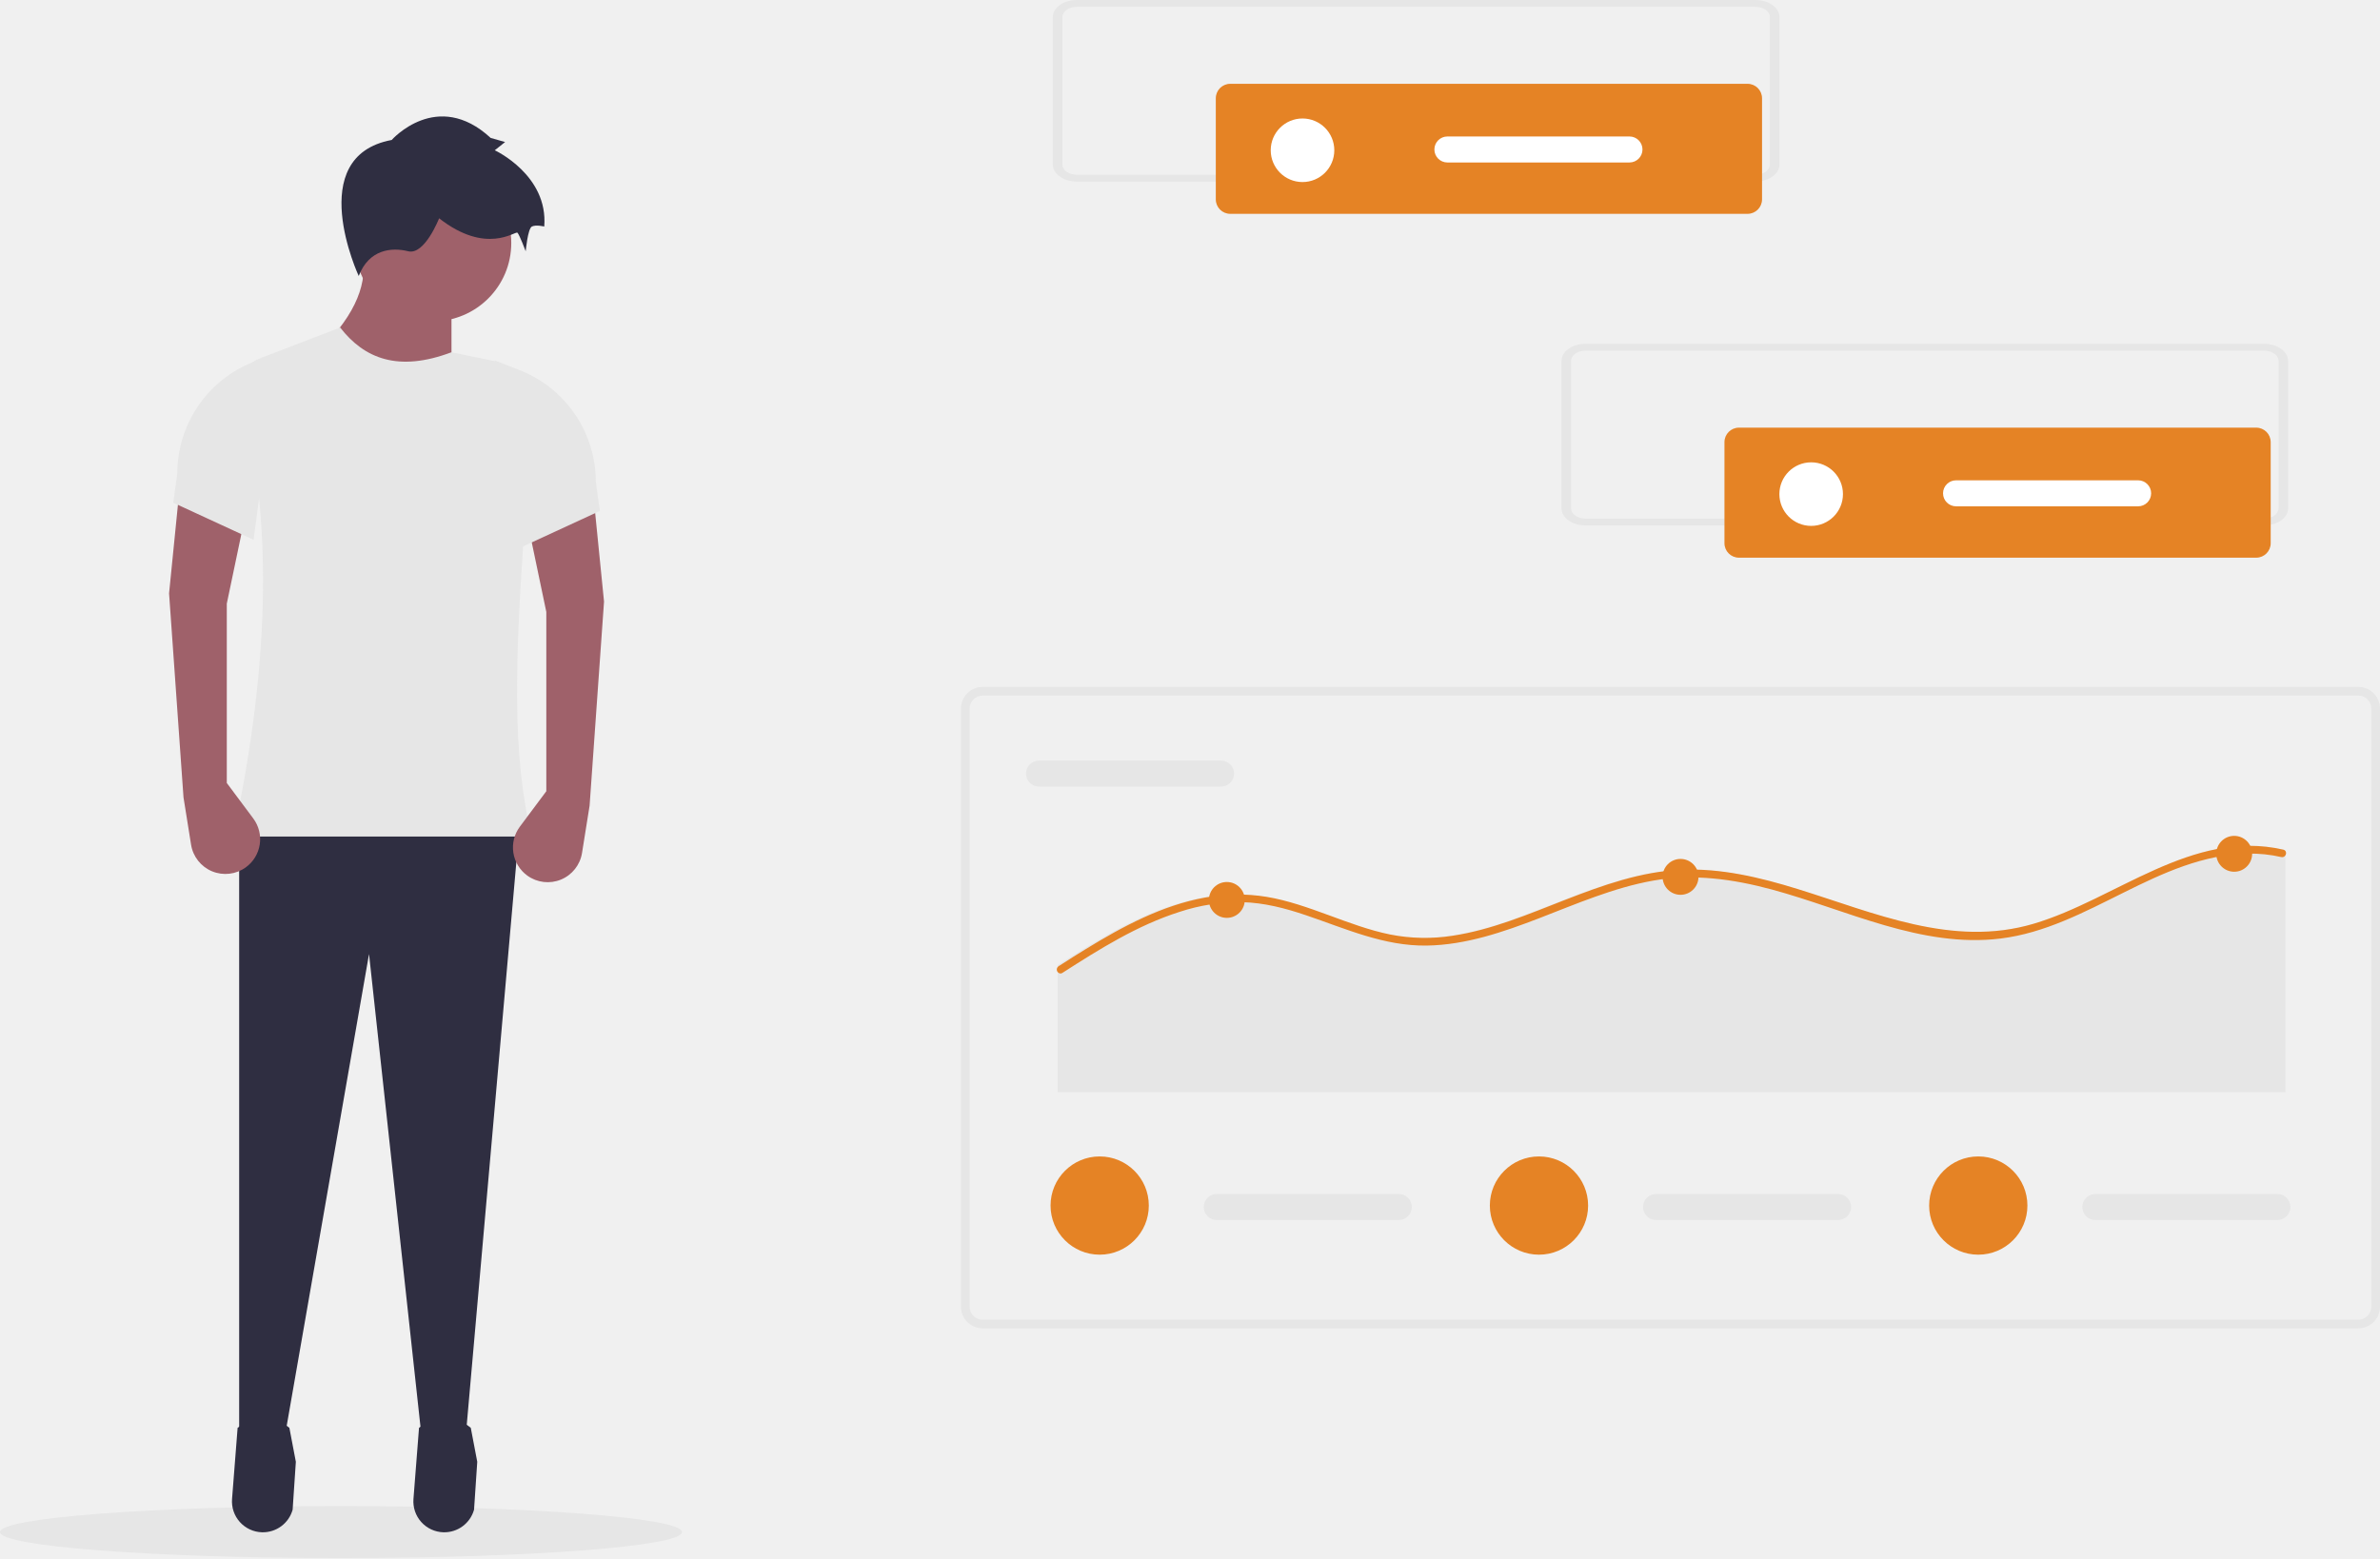
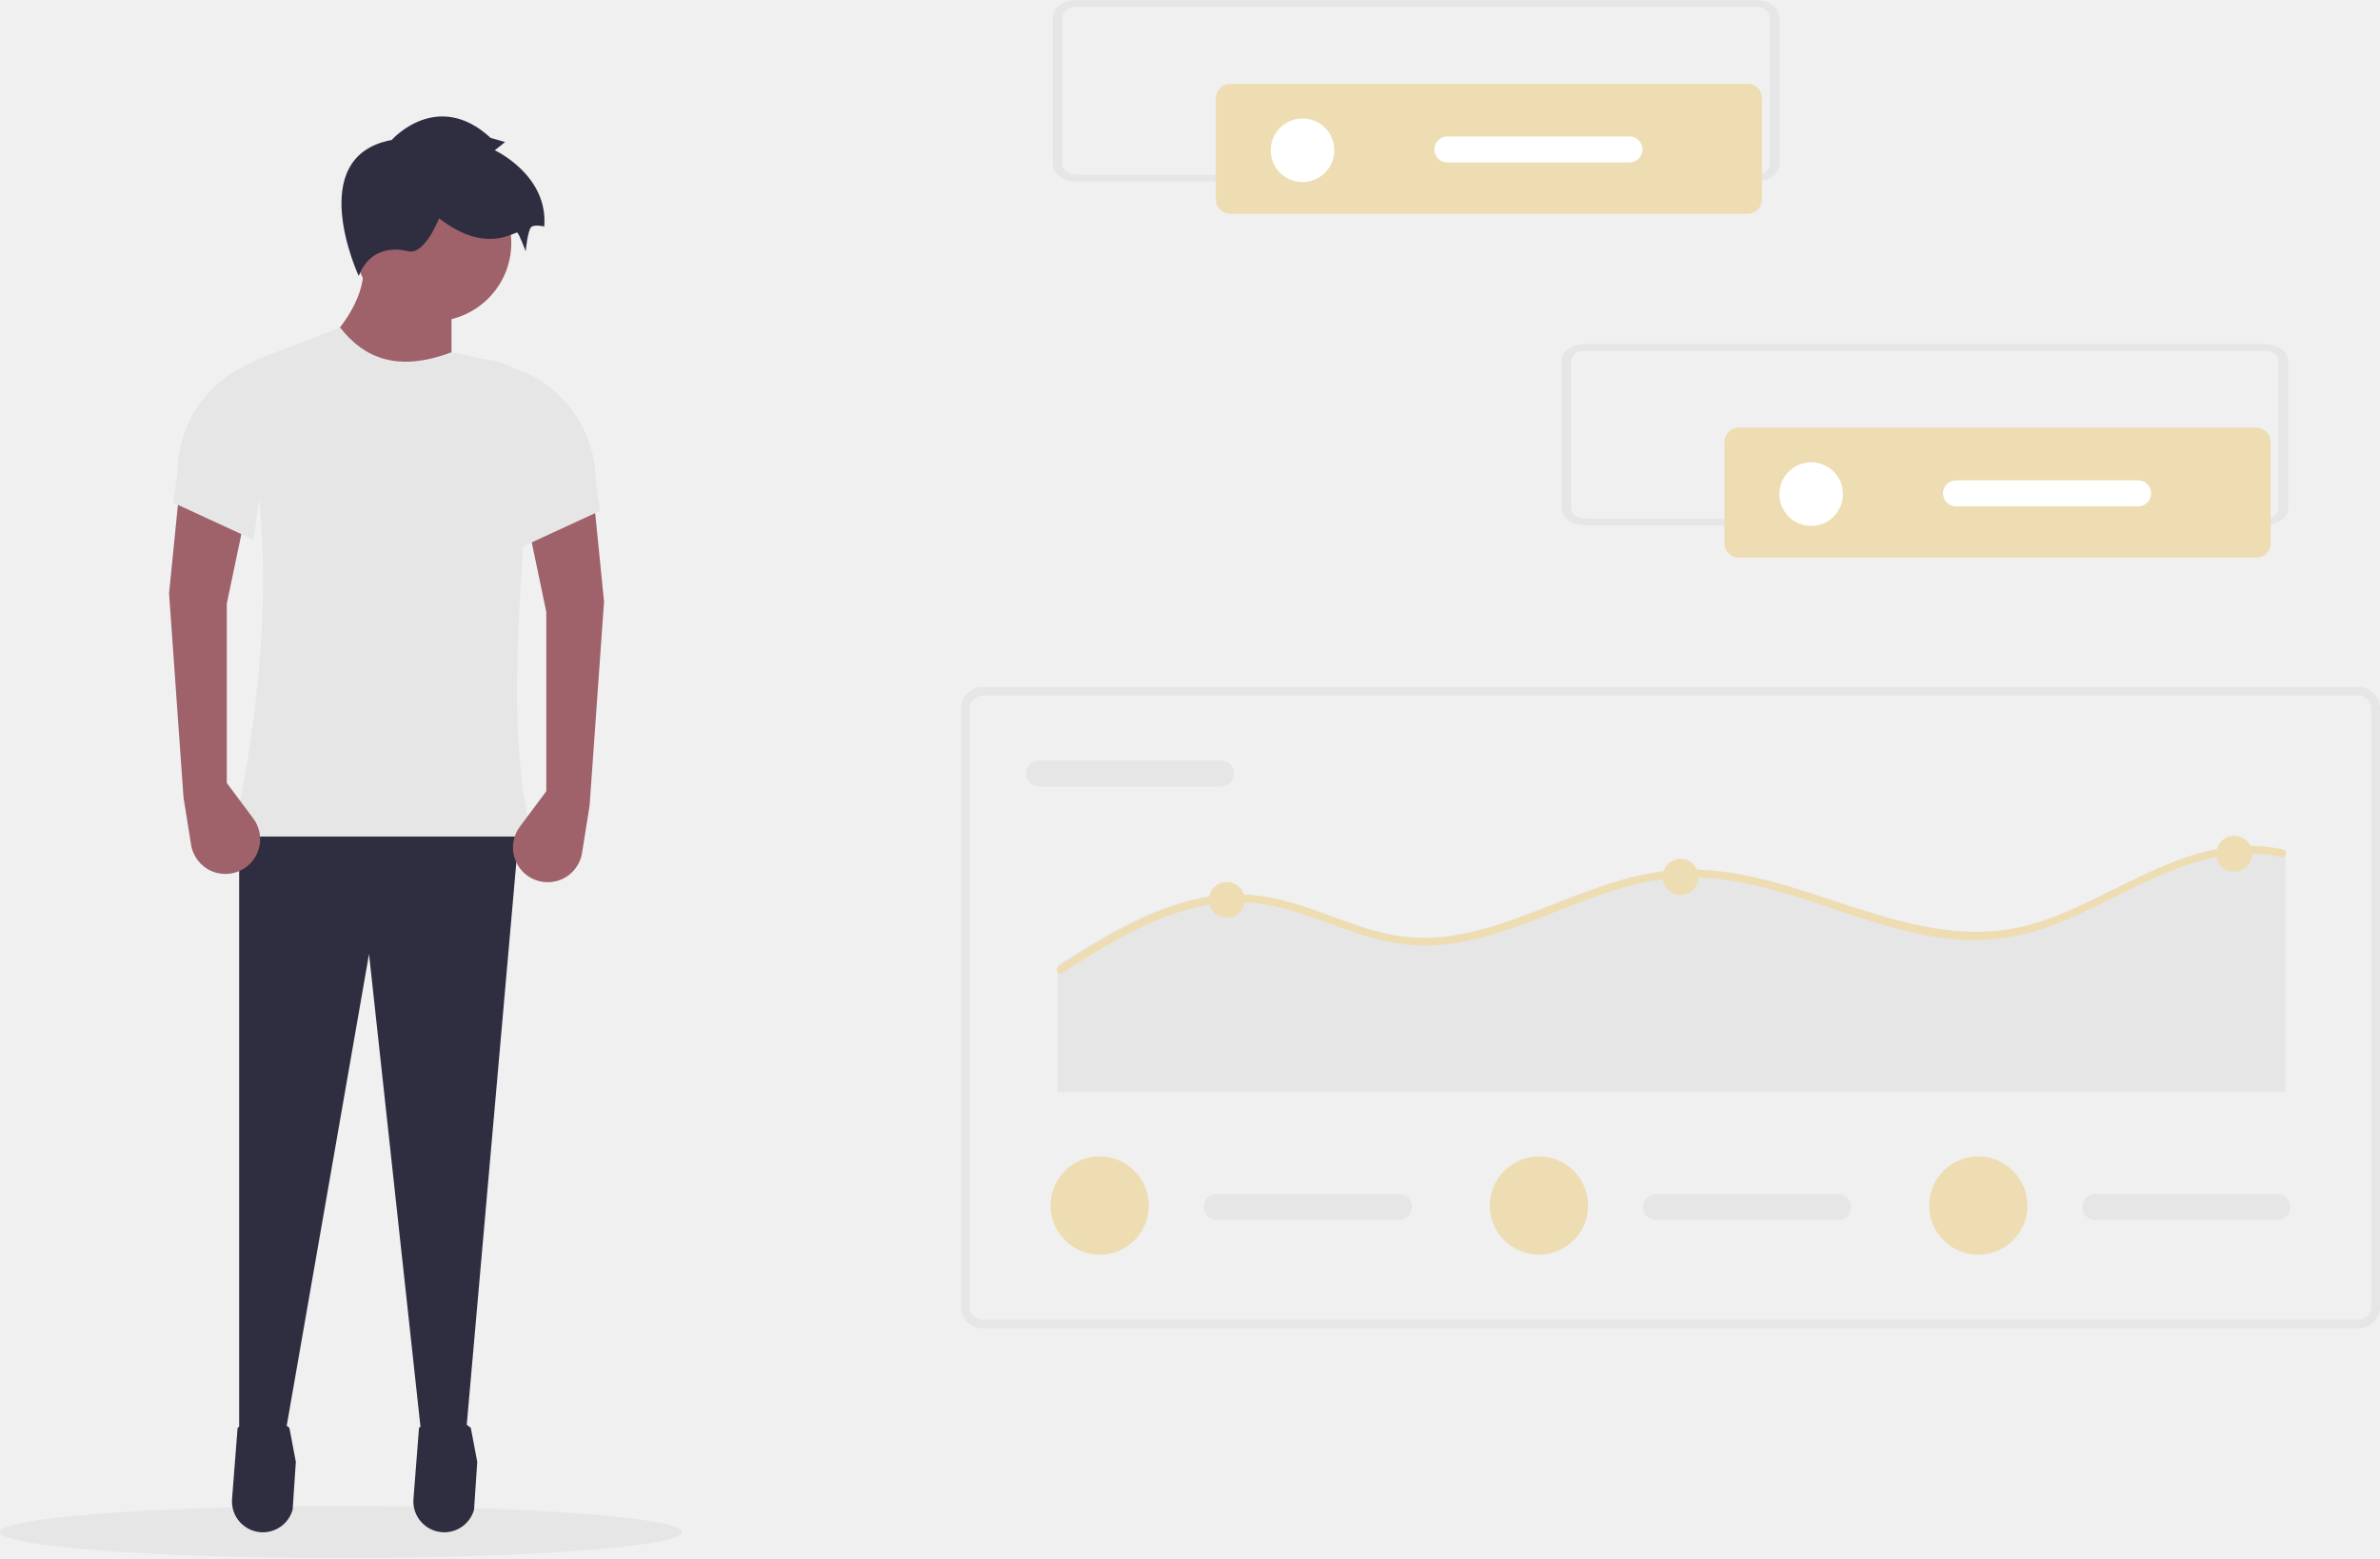
<svg xmlns="http://www.w3.org/2000/svg" data-name="Layer 1" width="823.5" height="539.233" viewBox="0 0 823.5 539.233">
  <ellipse cx="118" cy="530.233" rx="118" ry="9" fill="#e6e6e6" />
  <path d="M344.468,315.845l-47.076-12.839q18.856-17.793,16.405-33.524H344.468Z" transform="translate(-188.25 -180.3837)" fill="#9f616a" />
  <polygon points="161.211 496.376 146.005 498.515 127.687 330.184 98.443 497.802 82.751 498.515 82.751 285.961 179.756 285.961 161.211 496.376" fill="#2f2e41" />
  <path d="M278.898,710.693h0a10.695,10.695,0,0,0,10.607-7.816l1.111-16.575-2.239-11.755c-5.908-4.855-11.88-4.754-17.912,0L268.541,699.169A10.695,10.695,0,0,0,278.898,710.693Z" transform="translate(-188.25 -180.3837)" fill="#2f2e41" />
  <path d="M341.666,710.693h0a10.695,10.695,0,0,0,10.607-7.816l1.111-16.575-2.239-11.755c-5.908-4.855-11.88-4.754-17.912,0l-1.924,24.622A10.695,10.695,0,0,0,341.666,710.693Z" transform="translate(-188.25 -180.3837)" fill="#2f2e41" />
  <circle cx="149.799" cy="84.105" r="27.104" fill="#9f616a" />
  <path d="M372.286,469.911H268.861c13.405-62.124,13.367-112.158,2.69-152.623a10.813,10.813,0,0,1,6.576-12.853l27.825-10.702c8.354,10.788,20.142,15.5,38.517,8.559l14.581,2.991a14.982,14.982,0,0,1,11.957,15.665c-1.073,15.826-.65,31.772-1.573,45.538C366.573,409.115,365.339,442.347,372.286,469.911Z" transform="translate(-188.25 -180.3837)" fill="#e6e6e6" />
  <path d="M323.783,228.826s15.692-17.832,34.237-.713l4.993,1.427-3.566,2.853s18.545,8.559,17.118,26.391c0,0-2.853-.713-4.28,0s-2.14,8.559-2.14,8.559-2.14-5.706-2.853-6.419-10.699,7.846-27.104-4.993c0,0-4.993,12.839-10.699,11.412s-13.552-.713-17.118,8.559C312.371,275.901,293.113,234.532,323.783,228.826Z" transform="translate(-188.25 -180.3837)" fill="#2f2e41" />
  <path d="M377.278,454.219l-9.156,12.272a12.027,12.027,0,0,0,2.594,16.939l0,0a12.027,12.027,0,0,0,18.921-7.847l2.619-16.371L397.25,388.598l-3.566-35.664L370.859,361.494l6.419,30.671Z" transform="translate(-188.25 -180.3837)" fill="#9f616a" />
  <path d="M368.006,370.053l27.818-12.839-1.427-10.106a41.488,41.488,0,0,0-26.489-38.682l-8.461-3.281Z" transform="translate(-188.25 -180.3837)" fill="#e6e6e6" />
  <path d="M266.722,451.366l9.156,12.272a12.027,12.027,0,0,1-2.594,16.939l0,0a12.027,12.027,0,0,1-18.921-7.847l-2.619-16.371L246.75,385.745l3.566-35.664,22.825,8.559-6.419,30.671Z" transform="translate(-188.25 -180.3837)" fill="#9f616a" />
  <path d="M275.994,367.2l-27.818-12.839,1.427-10.106a41.488,41.488,0,0,1,26.489-38.682l8.461-3.281Z" transform="translate(-188.25 -180.3837)" fill="#e6e6e6" />
  <path d="M1004.25,640.116h-476a7.508,7.508,0,0,1-7.5-7.5v-207a7.508,7.508,0,0,1,7.5-7.5h476a7.508,7.508,0,0,1,7.5,7.5v207A7.508,7.508,0,0,1,1004.25,640.116Zm-476-219a4.505,4.505,0,0,0-4.5,4.5v207a4.505,4.505,0,0,0,4.5,4.5h476a4.505,4.505,0,0,0,4.5-4.5v-207a4.505,4.505,0,0,0-4.5-4.5Z" transform="translate(-188.25 -180.3837)" fill="#e6e6e6" />
  <path d="M547.75,443.616a4.5,4.5,0,0,0,0,9h63a4.5,4.5,0,0,0,0-9Z" transform="translate(-188.25 -180.3837)" fill="#e6e6e6" />
  <path d="M979.04,474.911V558.361H554.21V514.423c2.942-1.889,5.901-3.769,8.888-5.588,12.754-7.805,26.405-15.104,41.283-17.809a62.32,62.32,0,0,1,21.313-.266c7.466,1.233,14.611,3.805,21.686,6.386,6.977,2.554,13.971,5.188,21.268,6.67a62.272,62.272,0,0,0,21.57.426c13.66-2.049,26.494-7.539,39.275-12.505,12.86-4.993,26.112-9.712,40.03-10.333,13.74-.621,27.312,2.625,40.35,6.652,26.583,8.204,53.726,20.372,81.873,12.027,28.583-8.461,54.872-32.887,86.548-25.641A1.192,1.192,0,0,1,979.04,474.911Z" transform="translate(-188.25 -180.3837)" fill="#e6e6e6" />
-   <path d="M979.04,476.366a1.283,1.283,0,0,1-1.455.639,47.368,47.368,0,0,0-11.512-1.188c-31.157.55-55.113,25.632-85.578,29.383-27.468,3.379-53.321-9.978-79.148-16.958-13.419-3.627-27.255-5.552-41.064-3.086-13.703,2.439-26.563,8.044-39.476,13.02-12.435,4.789-25.357,9.242-38.82,9.463-14.803.248-28.133-5.854-41.862-10.501-7.14-2.421-14.466-4.337-22.031-4.523a66.645,66.645,0,0,0-21.712,3.361c-14.59,4.639-27.734,12.905-40.532,21.117a1.137,1.137,0,0,1-.754.204,1.374,1.374,0,0,1-.585-2.501l.585-.373c2.936-1.889,5.889-3.769,8.869-5.588,12.727-7.805,26.35-15.104,41.197-17.809a62.062,62.062,0,0,1,21.268-.266c7.45,1.233,14.581,3.805,21.641,6.386,6.962,2.554,13.942,5.188,21.224,6.67a62.014,62.014,0,0,0,21.525.426c13.632-2.049,26.439-7.539,39.193-12.505,12.834-4.993,26.057-9.712,39.947-10.333,13.712-.621,27.255,2.625,40.266,6.652,26.528,8.204,53.614,20.372,81.702,12.027,28.523-8.461,54.758-32.887,86.367-25.641a1.19,1.19,0,0,1,.745.47A1.367,1.367,0,0,1,979.04,476.366Z" transform="translate(-188.25 -180.3837)" fill="#e58325" />
-   <circle cx="424.496" cy="311.459" r="6.208" fill="#e58325" />
-   <circle cx="581.479" cy="303.477" r="6.208" fill="#e58325" />
-   <circle cx="773.052" cy="295.494" r="6.208" fill="#e58325" />
+   <path d="M979.04,476.366a1.283,1.283,0,0,1-1.455.639,47.368,47.368,0,0,0-11.512-1.188c-31.157.55-55.113,25.632-85.578,29.383-27.468,3.379-53.321-9.978-79.148-16.958-13.419-3.627-27.255-5.552-41.064-3.086-13.703,2.439-26.563,8.044-39.476,13.02-12.435,4.789-25.357,9.242-38.82,9.463-14.803.248-28.133-5.854-41.862-10.501-7.14-2.421-14.466-4.337-22.031-4.523a66.645,66.645,0,0,0-21.712,3.361c-14.59,4.639-27.734,12.905-40.532,21.117a1.137,1.137,0,0,1-.754.204,1.374,1.374,0,0,1-.585-2.501l.585-.373c2.936-1.889,5.889-3.769,8.869-5.588,12.727-7.805,26.35-15.104,41.197-17.809a62.062,62.062,0,0,1,21.268-.266c7.45,1.233,14.581,3.805,21.641,6.386,6.962,2.554,13.942,5.188,21.224,6.67a62.014,62.014,0,0,0,21.525.426c13.632-2.049,26.439-7.539,39.193-12.505,12.834-4.993,26.057-9.712,39.947-10.333,13.712-.621,27.255,2.625,40.266,6.652,26.528,8.204,53.614,20.372,81.702,12.027,28.523-8.461,54.758-32.887,86.367-25.641a1.19,1.19,0,0,1,.745.47A1.367,1.367,0,0,1,979.04,476.366Z" transform="translate(-188.25 -180.3837)" fill="#EEDDB2" />
+   <circle cx="424.496" cy="311.459" r="6.208" fill="#EEDDB2" />
+   <circle cx="581.479" cy="303.477" r="6.208" fill="#EEDDB2" />
+   <circle cx="773.052" cy="295.494" r="6.208" fill="#EEDDB2" />
  <path d="M609.25,593.616a4.5,4.5,0,0,0,0,9h63a4.5,4.5,0,0,0,0-9Z" transform="translate(-188.25 -180.3837)" fill="#e6e6e6" />
-   <circle cx="380.5" cy="417.233" r="17" fill="#e58325" />
+   <circle cx="380.5" cy="417.233" r="17" fill="#EEDDB2" />
  <path d="M761.25,593.616a4.5,4.5,0,0,0,0,9h63a4.5,4.5,0,0,0,0-9Z" transform="translate(-188.25 -180.3837)" fill="#e6e6e6" />
-   <circle cx="532.5" cy="417.233" r="17" fill="#e58325" />
+   <circle cx="532.5" cy="417.233" r="17" fill="#EEDDB2" />
  <path d="M913.25,593.616a4.5,4.5,0,0,0,0,9h63a4.5,4.5,0,0,0,0-9Z" transform="translate(-188.25 -180.3837)" fill="#e6e6e6" />
-   <circle cx="684.5" cy="417.233" r="17" fill="#e58325" />
+   <circle cx="684.5" cy="417.233" r="17" fill="#EEDDB2" />
  <path id="e1cfef3e-7788-4f0f-b252-d185c9336b04-40" data-name="Path 78" d="M971.669,362.226H736.831c-4.578,0-8.288-2.643-8.293-5.9v-51.042c.005-3.257,3.715-5.9,8.293-5.9H971.669c4.578,0,8.288,2.643,8.293,5.9v51.041C979.958,359.582,976.247,362.222,971.669,362.226Zm-234.838-60.484c-2.747,0-4.973,1.586-4.976,3.54v51.041c0,1.954,2.229,3.538,4.976,3.54H971.669c2.747,0,4.973-1.586,4.976-3.54v-51.039c0-1.954-2.229-3.538-4.976-3.54Z" transform="translate(-188.25 -180.3837)" fill="#e6e6e6" />
-   <path d="M789.929,328.391a5.006,5.006,0,0,0-5,5v35a5.006,5.006,0,0,0,5,5h179a5.006,5.006,0,0,0,5-5v-35a5.006,5.006,0,0,0-5-5Z" transform="translate(-188.25 -180.3837)" fill="#e58325" />
+   <path d="M789.929,328.391a5.006,5.006,0,0,0-5,5v35a5.006,5.006,0,0,0,5,5h179a5.006,5.006,0,0,0,5-5v-35a5.006,5.006,0,0,0-5-5Z" transform="translate(-188.25 -180.3837)" fill="#EEDDB2" />
  <circle cx="626.679" cy="171.007" r="11" fill="#fff" />
  <path d="M865.061,346.616a4.5,4.5,0,0,0,0,9h63a4.5,4.5,0,0,0,0-9Z" transform="translate(-188.25 -180.3837)" fill="#fff" />
  <path id="b00e8b21-64f0-4b6c-8490-a93637cb24e1-41" data-name="Path 78" d="M795.669,243.226H560.831c-4.578,0-8.288-2.643-8.293-5.9v-51.042c.005-3.257,3.715-5.9,8.293-5.9H795.669c4.578,0,8.288,2.643,8.293,5.9v51.041C803.958,240.582,800.247,243.222,795.669,243.226Zm-234.838-60.484c-2.747,0-4.973,1.586-4.976,3.54v51.041c0,1.954,2.229,3.538,4.976,3.54H795.669c2.747,0,4.973-1.586,4.976-3.54v-51.039c0-1.954-2.229-3.538-4.976-3.54Z" transform="translate(-188.25 -180.3837)" fill="#e6e6e6" />
-   <path d="M613.929,209.391a5.006,5.006,0,0,0-5,5v35a5.006,5.006,0,0,0,5,5h179a5.006,5.006,0,0,0,5-5v-35a5.006,5.006,0,0,0-5-5Z" transform="translate(-188.25 -180.3837)" fill="#e58325" />
+   <path d="M613.929,209.391a5.006,5.006,0,0,0-5,5v35a5.006,5.006,0,0,0,5,5h179a5.006,5.006,0,0,0,5-5v-35a5.006,5.006,0,0,0-5-5Z" transform="translate(-188.25 -180.3837)" fill="#EEDDB2" />
  <circle cx="450.679" cy="52.007" r="11" fill="#fff" />
  <path d="M689.061,227.616a4.5,4.5,0,0,0,0,9h63a4.5,4.5,0,0,0,0-9Z" transform="translate(-188.25 -180.3837)" fill="#fff" />
</svg>
